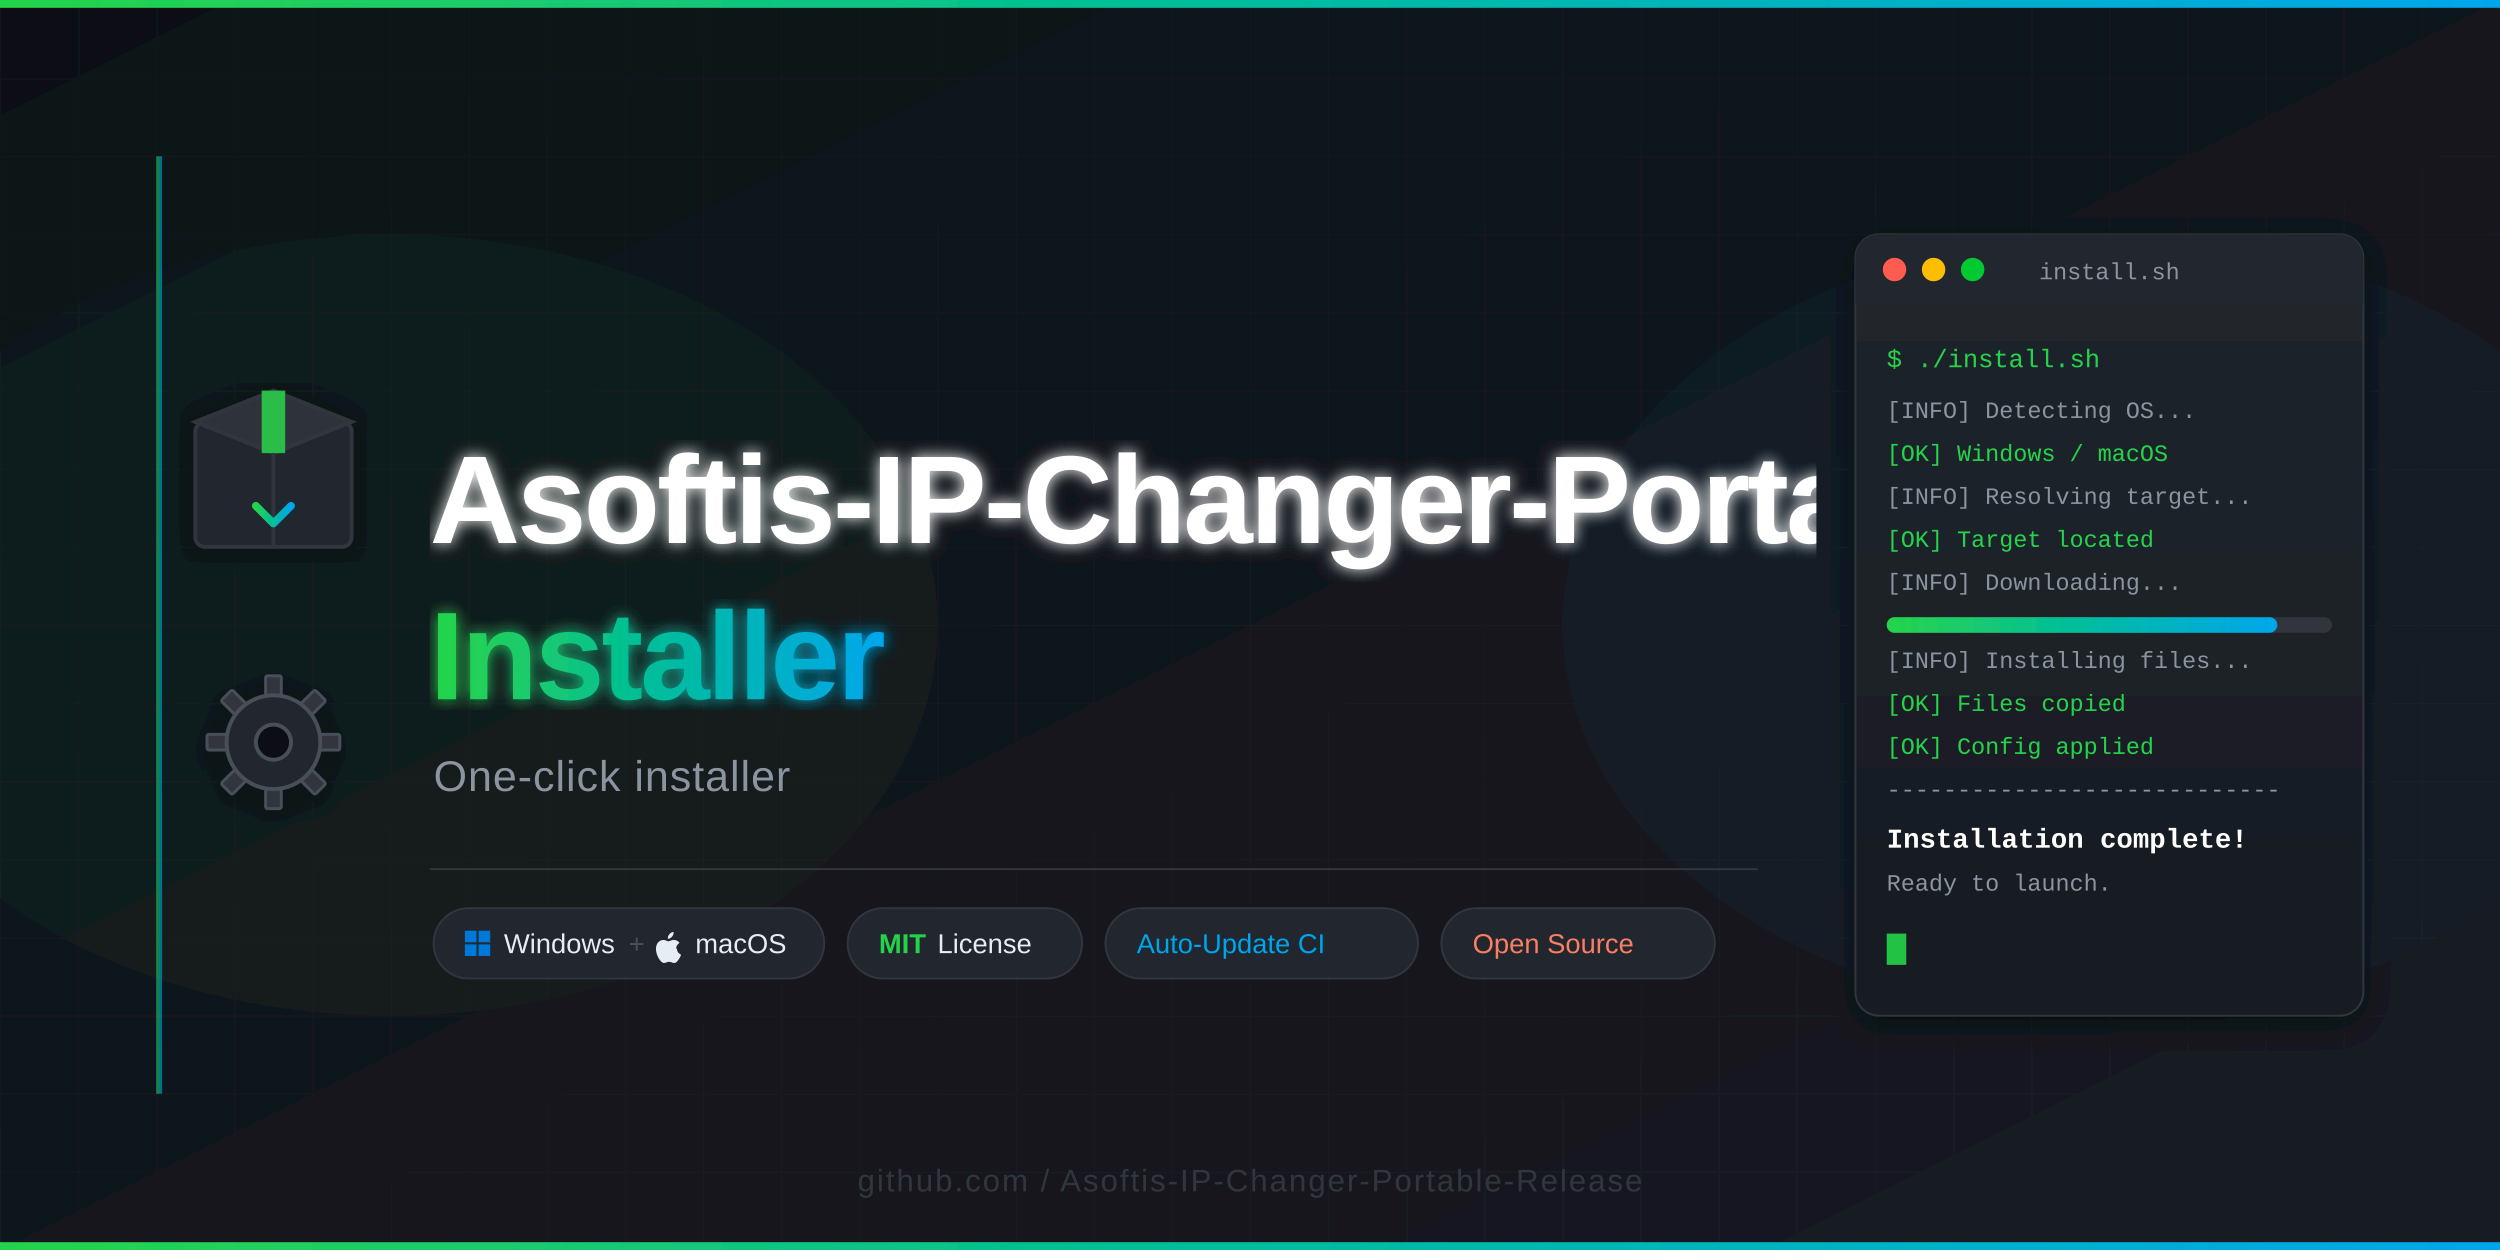
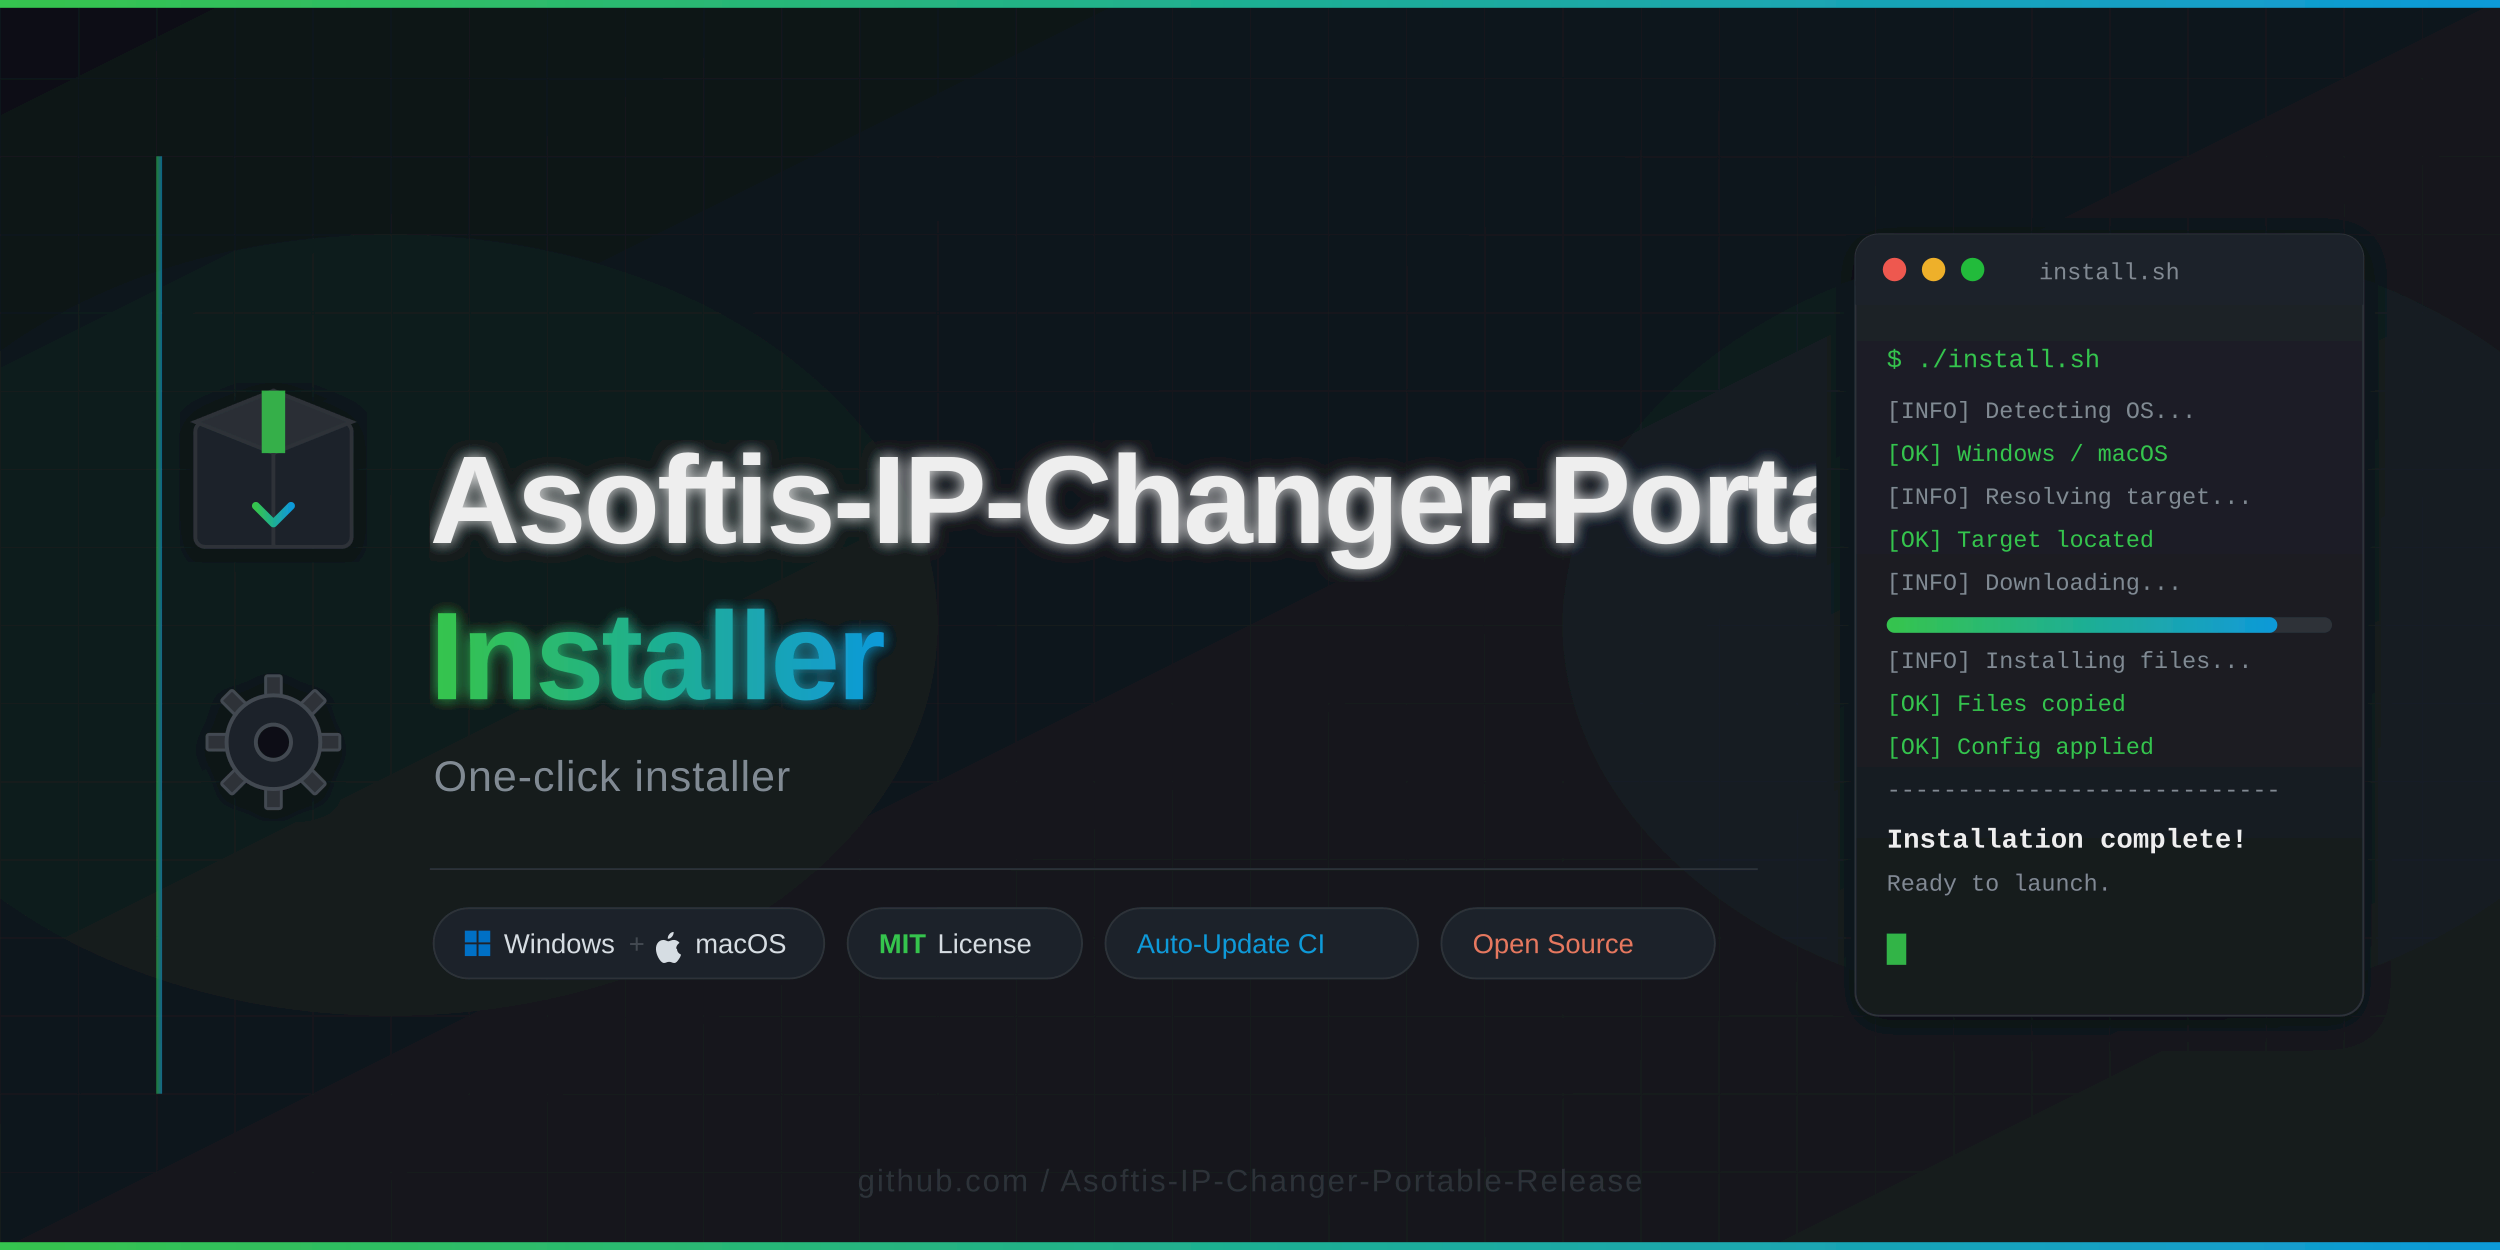
<svg xmlns="http://www.w3.org/2000/svg" viewBox="0 0 1280 640" width="1280" height="640">
  <defs>
    <linearGradient id="bgGrad" x1="0%" y1="0%" x2="100%" y2="100%">
      <stop offset="0%" style="stop-color:#0d1117;stop-opacity:1" />
      <stop offset="100%" style="stop-color:#161b22;stop-opacity:1" />
    </linearGradient>
    <linearGradient id="accentGrad" x1="0%" y1="0%" x2="100%" y2="0%">
      <stop offset="0%" style="stop-color:#39d353;stop-opacity:1" />
      <stop offset="100%" style="stop-color:#0ea5e9;stop-opacity:1" />
    </linearGradient>
    <linearGradient id="cardGrad" x1="0%" y1="0%" x2="0%" y2="100%">
      <stop offset="0%" style="stop-color:#21262d;stop-opacity:1" />
      <stop offset="100%" style="stop-color:#161b22;stop-opacity:1" />
    </linearGradient>
    <filter id="glow">
      <feGaussianBlur stdDeviation="4" result="coloredBlur" />
      <feMerge>
        <feMergeNode in="coloredBlur" />
        <feMergeNode in="SourceGraphic" />
      </feMerge>
    </filter>
    <filter id="shadow">
      <feDropShadow dx="0" dy="4" stdDeviation="8" flood-color="#000000" flood-opacity="0.5" />
    </filter>
    <filter id="tone" x="0%" y="0%" width="100%" height="100%">
-       <feColorMatrix type="saturate" values="1.05" />
-       <feColorMatrix type="matrix" values="   1.00 0 0 0 0   0 1.00 0 0 0   0 0 1.00 0 0   0 0 0 1 0" />
+       <feColorMatrix type="saturate" values="1.00" />
+       <feColorMatrix type="matrix" values="   0.85 0 0 0 0   0 0.85 0 0 0   0 0 0.85 0 0   0 0 0 1 0" />
    </filter>
    <clipPath id="titleClip">
      <rect x="220" y="200" width="710" height="100" />
    </clipPath>
    <clipPath id="installerClip">
      <rect x="220" y="295" width="710" height="100" />
    </clipPath>
    <clipPath id="subtitleClip">
      <rect x="220" y="380" width="710" height="55" />
    </clipPath>
  </defs>
  <g filter="url(#tone)">
    <rect width="1280" height="640" fill="url(#bgGrad)" />
    <pattern id="grid" width="40" height="40" patternUnits="userSpaceOnUse">
      <path d="M 40 0 L 0 0 0 40" fill="none" stroke="#21262d" stroke-width="0.5" />
    </pattern>
    <rect width="1280" height="640" fill="url(#grid)" opacity="0.4" />
    <ellipse cx="200" cy="320" rx="280" ry="200" fill="#39d353" opacity="0.04" />
    <ellipse cx="1080" cy="320" rx="280" ry="200" fill="#0ea5e9" opacity="0.04" />
    <rect x="0" y="0" width="1280" height="4" fill="url(#accentGrad)" />
    <rect x="0" y="636" width="1280" height="4" fill="url(#accentGrad)" />
    <rect x="80" y="80" width="3" height="480" fill="url(#accentGrad)" opacity="0.6" />
    <g transform="translate(100, 200)" filter="url(#shadow)">
      <rect x="0" y="16" width="80" height="64" fill="#21262d" stroke="#30363d" stroke-width="2" rx="5" />
      <polygon points="0,16 40,0 80,16 40,32" fill="#2d333b" stroke="#30363d" stroke-width="2" />
      <rect x="34" y="0" width="12" height="32" fill="#39d353" opacity="0.85" />
      <line x1="40" y1="32" x2="40" y2="80" stroke="#30363d" stroke-width="2" />
      <g transform="translate(40, 56)">
        <line x1="0" y1="-12" x2="0" y2="12" stroke="url(#accentGrad)" stroke-width="4" stroke-linecap="round" />
        <polyline points="-9,3 0,12 9,3" fill="none" stroke="url(#accentGrad)" stroke-width="4" stroke-linecap="round" stroke-linejoin="round" />
      </g>
    </g>
    <g transform="translate(140, 380)" filter="url(#shadow)">
      <g fill="#30363d" stroke="#484f58" stroke-width="1.5">
        <rect x="-4" y="-34" width="8" height="14" rx="1" />
        <rect x="-4" y="-34" width="8" height="14" rx="1" transform="rotate(45)" />
        <rect x="-4" y="-34" width="8" height="14" rx="1" transform="rotate(90)" />
        <rect x="-4" y="-34" width="8" height="14" rx="1" transform="rotate(135)" />
        <rect x="-4" y="-34" width="8" height="14" rx="1" transform="rotate(180)" />
        <rect x="-4" y="-34" width="8" height="14" rx="1" transform="rotate(225)" />
        <rect x="-4" y="-34" width="8" height="14" rx="1" transform="rotate(270)" />
        <rect x="-4" y="-34" width="8" height="14" rx="1" transform="rotate(315)" />
      </g>
      <circle cx="0" cy="0" r="24" fill="#21262d" stroke="#484f58" stroke-width="2" />
      <circle cx="0" cy="0" r="9" fill="#0d1117" stroke="#484f58" stroke-width="2" />
    </g>
    <g clip-path="url(#titleClip)">
      <text id="projectName" x="220" y="278" font-family="'Segoe UI', 'Helvetica Neue', Arial, sans-serif" font-size="64" font-weight="700" letter-spacing="-1.5" fill="#ffffff" filter="url(#glow)" textLength="710" lengthAdjust="spacingAndGlyphs">Asoftis-IP-Changer-Portable-Release</text>
    </g>
    <g clip-path="url(#installerClip)">
      <text x="220" y="358" font-family="'Segoe UI', 'Helvetica Neue', Arial, sans-serif" font-size="64" font-weight="700" letter-spacing="-1.5" fill="url(#accentGrad)" filter="url(#glow)">Installer</text>
    </g>
    <g clip-path="url(#subtitleClip)">
      <text x="222" y="405" font-family="'Segoe UI', 'Helvetica Neue', Arial, sans-serif" font-size="22" font-weight="400" fill="#8b949e" letter-spacing="0.5">One-click installer</text>
    </g>
    <line x1="220" y1="445" x2="900" y2="445" stroke="#30363d" stroke-width="1" />
    <g transform="translate(222, 465)">
      <rect x="0" y="0" width="200" height="36" fill="#21262d" rx="18" stroke="#30363d" stroke-width="1" />
      <g transform="translate(16, 11.5)">
        <rect x="0" y="0" width="6" height="6" fill="#0078d4" />
        <rect x="7" y="0" width="6" height="6" fill="#0078d4" />
        <rect x="0" y="7" width="6" height="6" fill="#0078d4" />
        <rect x="7" y="7" width="6" height="6" fill="#0078d4" />
      </g>
      <text x="36" y="23" font-family="'Segoe UI', Arial, sans-serif" font-size="14" fill="#e6edf3" font-weight="500">Windows</text>
      <text x="104" y="23" text-anchor="middle" font-family="'Segoe UI', Arial, sans-serif" font-size="14" fill="#484f58" font-weight="400">+</text>
      <g transform="translate(112.6, 9.55)" fill="#e6edf3">
        <path d="M11.6 11.2c0-2 1.6-2.9 1.7-3-0.9-1.3-2.3-1.5-2.8-1.5-1.2-0.1-2.3 0.7-2.9 0.7-0.6 0-1.5-0.7-2.5-0.7-1.3 0-2.5 0.7-3.2 1.9-1.4 2.4-0.3 5.9 1 7.9 0.7 1 1.5 2 2.5 2 1 0 1.4-0.6 2.6-0.6 1.2 0 1.5 0.6 2.6 0.6 1.1 0 1.7-1 2.4-2 0.8-1.1 1.1-2.2 1.1-2.3-0.1 0-2.1-0.8-2.1-3z" />
        <path d="M9.5 5c0.5-0.6 0.9-1.5 0.8-2.4-0.8 0-1.7 0.5-2.2 1.2-0.5 0.5-0.9 1.5-0.8 2.3 0.9 0.1 1.7-0.5 2.2-1.1z" />
      </g>
      <text x="134" y="23" font-family="'Segoe UI', Arial, sans-serif" font-size="14" fill="#e6edf3" font-weight="500">macOS</text>
    </g>
    <g transform="translate(434, 465)">
      <rect x="0" y="0" width="120" height="36" fill="#21262d" rx="18" stroke="#30363d" stroke-width="1" />
      <text x="16" y="23" font-family="'Segoe UI', Arial, sans-serif" font-size="14" fill="#39d353" font-weight="600">MIT</text>
      <text x="46" y="23" font-family="'Segoe UI', Arial, sans-serif" font-size="14" fill="#e6edf3" font-weight="400">License</text>
    </g>
    <g transform="translate(566, 465)">
      <rect x="0" y="0" width="160" height="36" fill="#21262d" rx="18" stroke="#30363d" stroke-width="1" />
      <text x="16" y="23" font-family="'Segoe UI', Arial, sans-serif" font-size="14" fill="#0ea5e9" font-weight="500">Auto-Update CI</text>
    </g>
    <g transform="translate(738, 465)">
      <rect x="0" y="0" width="140" height="36" fill="#21262d" rx="18" stroke="#30363d" stroke-width="1" />
      <text x="16" y="23" font-family="'Segoe UI', Arial, sans-serif" font-size="14" fill="#f78166" font-weight="500">Open Source</text>
    </g>
    <g transform="translate(950, 120)" filter="url(#shadow)">
      <rect x="0" y="0" width="260" height="400" fill="url(#cardGrad)" rx="12" stroke="#30363d" stroke-width="1" />
      <rect x="0" y="0" width="260" height="36" fill="#21262d" rx="12" />
      <rect x="0" y="24" width="260" height="12" fill="#21262d" />
      <circle cx="20" cy="18" r="6" fill="#ff5f56" />
      <circle cx="40" cy="18" r="6" fill="#ffbd2e" />
      <circle cx="60" cy="18" r="6" fill="#27c93f" />
      <text x="130" y="23" text-anchor="middle" font-family="'Courier New', monospace" font-size="12" fill="#8b949e">install.sh</text>
      <text x="16" y="68" font-family="'Courier New', monospace" font-size="13" fill="#39d353">$ ./install.sh</text>
      <text x="16" y="94" font-family="'Courier New', monospace" font-size="12" fill="#8b949e">[INFO] Detecting OS...</text>
      <text x="16" y="116" font-family="'Courier New', monospace" font-size="12" fill="#39d353">[OK]   Windows / macOS</text>
      <text x="16" y="138" font-family="'Courier New', monospace" font-size="12" fill="#8b949e">[INFO] Resolving target...</text>
      <text x="16" y="160" font-family="'Courier New', monospace" font-size="12" fill="#39d353">[OK]   Target located</text>
      <text x="16" y="182" font-family="'Courier New', monospace" font-size="12" fill="#8b949e">[INFO] Downloading...</text>
      <rect x="16" y="196" width="228" height="8" fill="#30363d" rx="4" />
      <rect x="16" y="196" width="200" height="8" fill="url(#accentGrad)" rx="4" />
      <text x="16" y="222" font-family="'Courier New', monospace" font-size="12" fill="#8b949e">[INFO] Installing files...</text>
      <text x="16" y="244" font-family="'Courier New', monospace" font-size="12" fill="#39d353">[OK]   Files copied</text>
      <text x="16" y="266" font-family="'Courier New', monospace" font-size="12" fill="#39d353">[OK]   Config applied</text>
      <text x="16" y="288" font-family="'Courier New', monospace" font-size="12" fill="#8b949e">----------------------------</text>
      <text x="16" y="314" font-family="'Courier New', monospace" font-size="14" fill="#ffffff" font-weight="bold">Installation complete!</text>
      <text x="16" y="336" font-family="'Courier New', monospace" font-size="12" fill="#8b949e">Ready to launch.</text>
      <rect x="16" y="358" width="10" height="16" fill="#39d353" opacity="0.9">
        <animate attributeName="opacity" values="0.9;0;0.9" dur="1.2s" repeatCount="indefinite" />
      </rect>
    </g>
    <text x="640" y="610" text-anchor="middle" font-family="'Segoe UI', Arial, sans-serif" font-size="16" fill="#30363d" letter-spacing="1">github.com / Asoftis-IP-Changer-Portable-Release</text>
  </g>
</svg>
